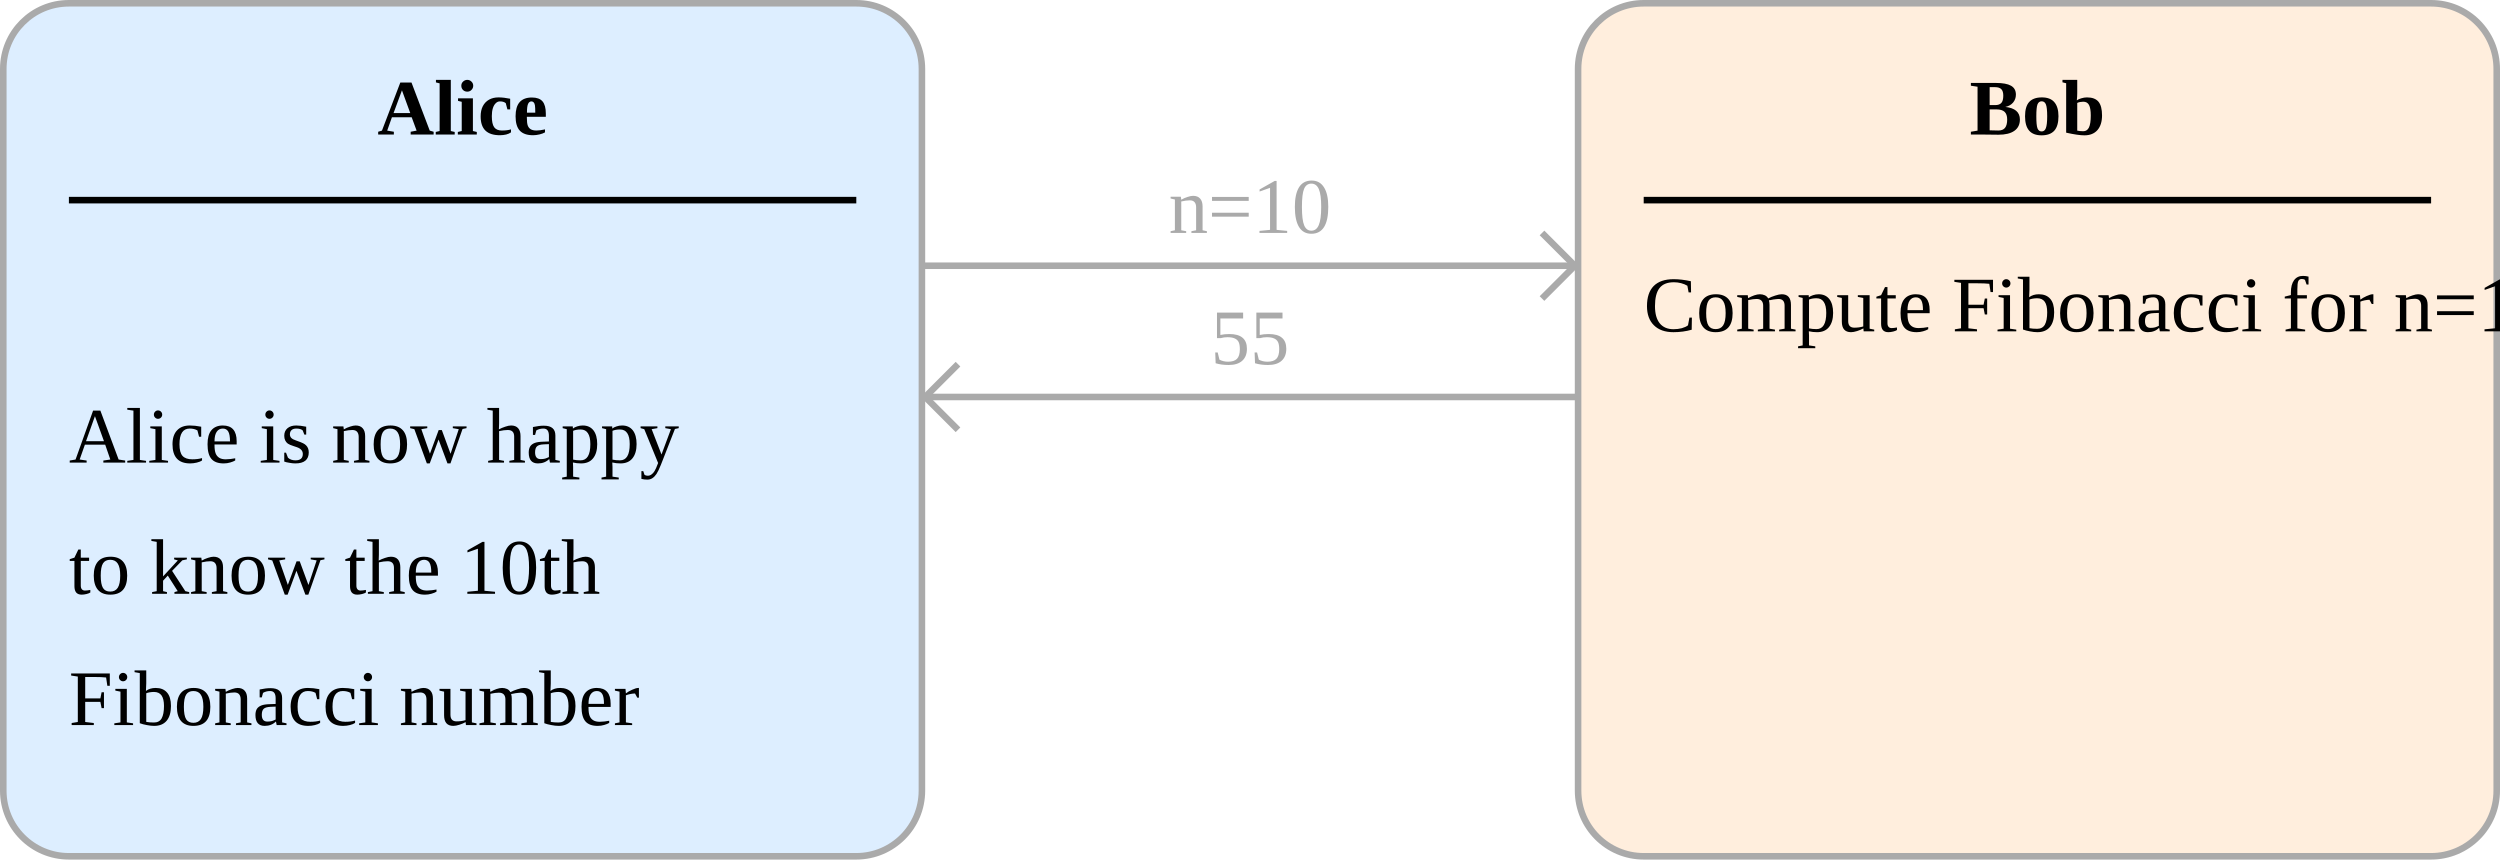
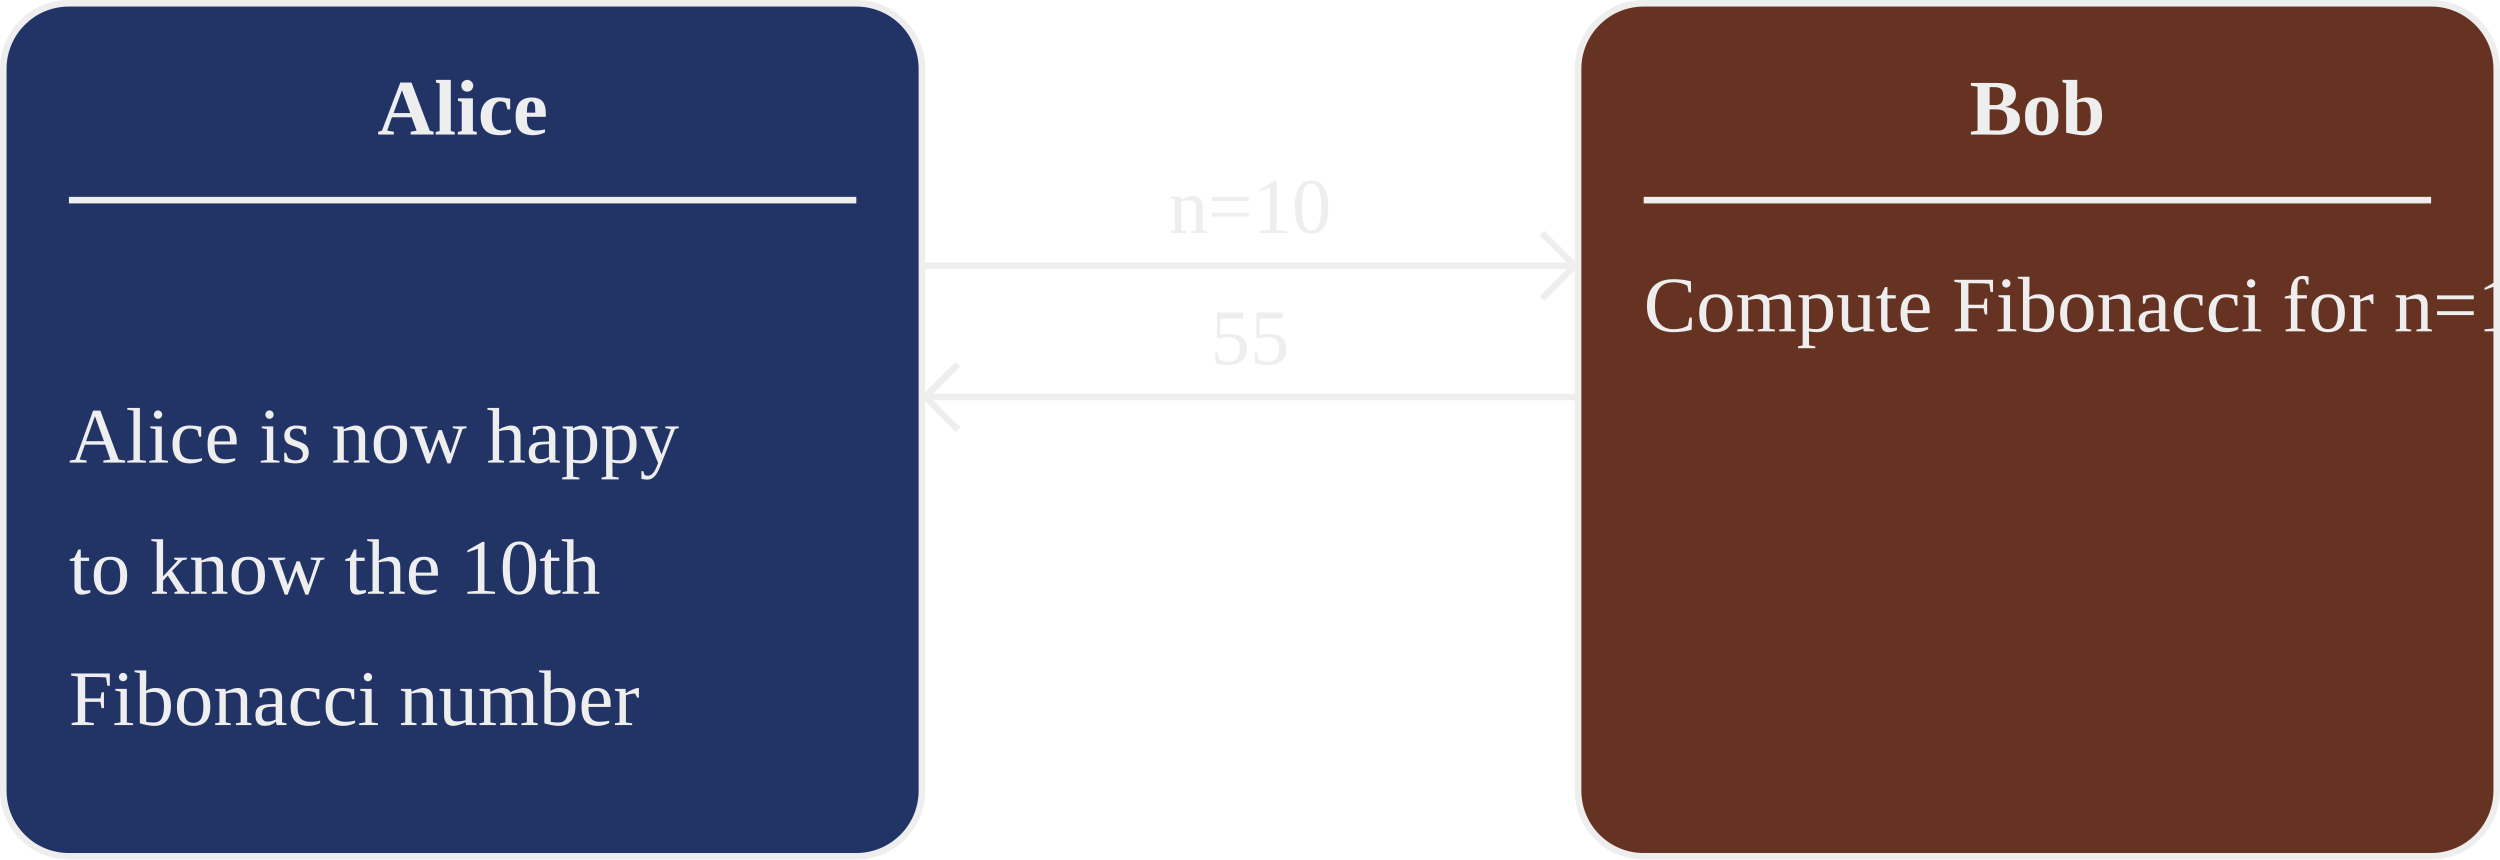
<svg xmlns="http://www.w3.org/2000/svg" viewBox="-0.5 -0.5 381 131.0">
-   <rect style="fill:#ddeeff;stroke:#aaaaaa;stroke-width:1px" width="140" height="130.0" x="0" y="0" ry="10" />
-   <line x1="10" y1="30" x2="130" y2="30" style="stroke:#000000;stroke-width:1px" />
-   <rect style="fill:#ffeedd;stroke:#aaaaaa;stroke-width:1px" width="140" height="130.0" x="240" y="0" ry="10" />
-   <line x1="250" y1="30" x2="370" y2="30" style="stroke:#000000;stroke-width:1px" />
-   <line x1="140" y1="40.0" x2="240" y2="40.0" style="stroke:#aaaaaa;stroke-width:1px" />
-   <path d="M234.5,35.0 239.5,40.0 234.5,45.0" style="fill:none;stroke:#aaaaaa;stroke-width:1px" />
-   <line x1="240" y1="60.0" x2="140" y2="60.0" style="stroke:#aaaaaa;stroke-width:1px" />
-   <path d="M145.5,55.0 140.5,60.0 145.5,65.0" style="fill:none;stroke:#aaaaaa;stroke-width:1px" />
-   <text style="text-align:center;text-anchor:middle;fill:#000000;font-weight:bold" x="70.0" y="20">Alice</text>
-   <text style="text-align:center;text-anchor:middle;fill:#000000;font-weight:bold" x="310.0" y="20">Bob</text>
-   <text style="text-align:center;text-anchor:middle;fill:#aaaaaa" x="190.0" y="35.0">n=10</text>
-   <text style="text-align:start;text-anchor:start;fill:#000000" x="250" y="50.0">Compute Fibonacci for n=10</text>
-   <text style="text-align:center;text-anchor:middle;fill:#aaaaaa" x="190.0" y="55.0">55</text>
-   <text style="text-align:start;text-anchor:start;fill:#000000" x="10" y="70.0">Alice is now happy</text>
-   <text style="text-align:start;text-anchor:start;fill:#000000" x="10" y="90.0">to know the 10th</text>
-   <text style="text-align:start;text-anchor:start;fill:#000000" x="10" y="110.0">Fibonacci number</text>
+   <rect style="fill:#223366;stroke:#eeeeee;stroke-width:1px" width="140" height="130.0" x="0" y="0" ry="10" />
+   <line x1="10" y1="30" x2="130" y2="30" style="stroke:#eeeeee;stroke-width:1px" />
+   <rect style="fill:#663322;stroke:#eeeeee;stroke-width:1px" width="140" height="130.0" x="240" y="0" ry="10" />
+   <line x1="250" y1="30" x2="370" y2="30" style="stroke:#eeeeee;stroke-width:1px" />
+   <line x1="140" y1="40.0" x2="240" y2="40.0" style="stroke:#eeeeee;stroke-width:1px" />
+   <path d="M234.5,35.0 239.5,40.0 234.5,45.0" style="fill:none;stroke:#eeeeee;stroke-width:1px" />
+   <line x1="240" y1="60.0" x2="140" y2="60.0" style="stroke:#eeeeee;stroke-width:1px" />
+   <path d="M145.5,55.0 140.5,60.0 145.5,65.0" style="fill:none;stroke:#eeeeee;stroke-width:1px" />
+   <text style="text-align:center;text-anchor:middle;fill:#eeeeee;font-weight:bold" x="70.0" y="20">Alice</text>
+   <text style="text-align:center;text-anchor:middle;fill:#eeeeee;font-weight:bold" x="310.0" y="20">Bob</text>
+   <text style="text-align:center;text-anchor:middle;fill:#eeeeee" x="190.0" y="35.0">n=10</text>
+   <text style="text-align:start;text-anchor:start;fill:#eeeeee" x="250" y="50.0">Compute Fibonacci for n=10</text>
+   <text style="text-align:center;text-anchor:middle;fill:#eeeeee" x="190.0" y="55.0">55</text>
+   <text style="text-align:start;text-anchor:start;fill:#eeeeee" x="10" y="70.0">Alice is now happy</text>
+   <text style="text-align:start;text-anchor:start;fill:#eeeeee" x="10" y="90.0">to know the 10th</text>
+   <text style="text-align:start;text-anchor:start;fill:#eeeeee" x="10" y="110.0">Fibonacci number</text>
</svg>
